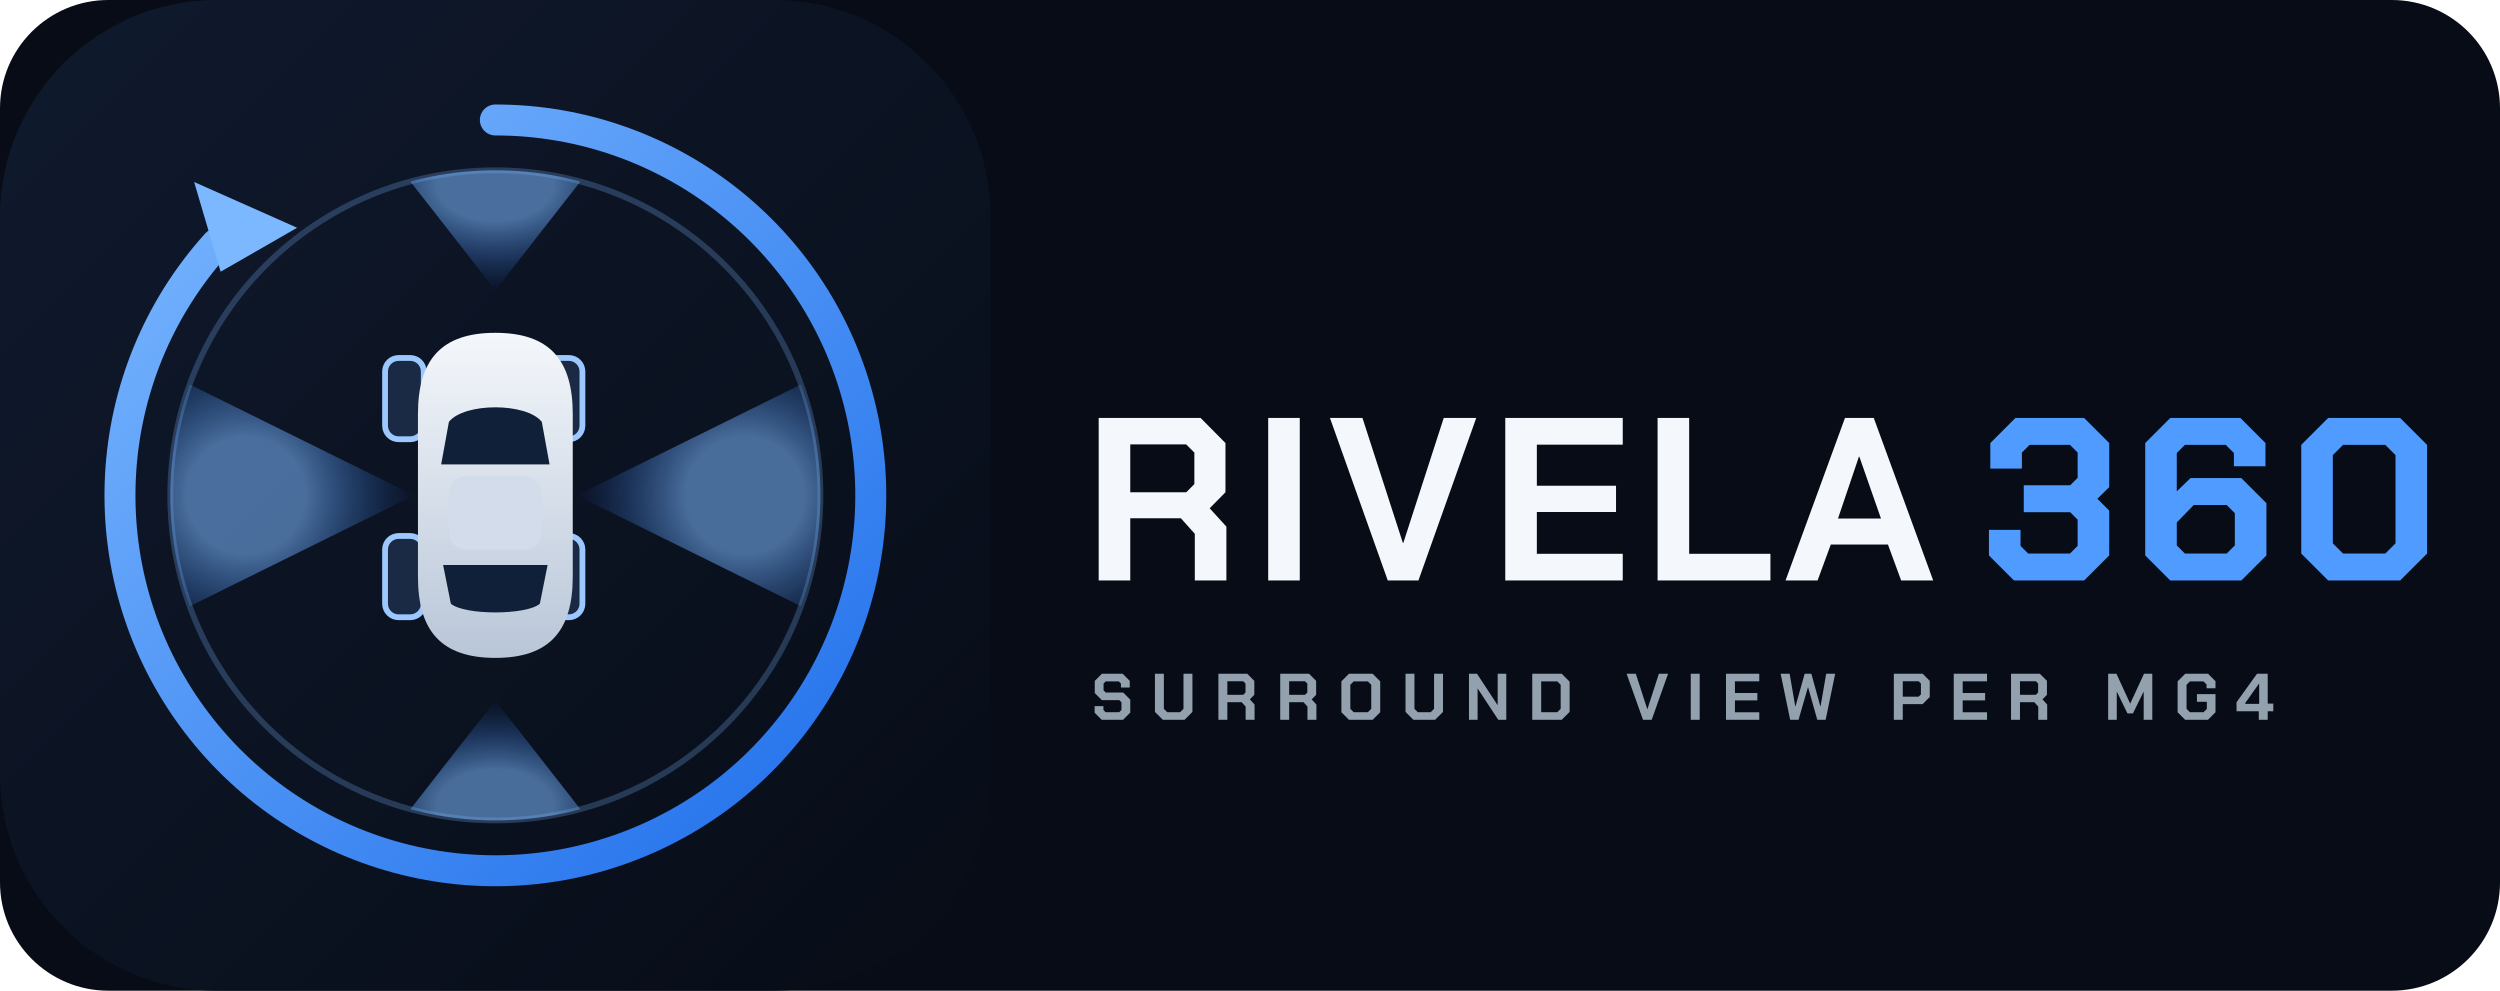
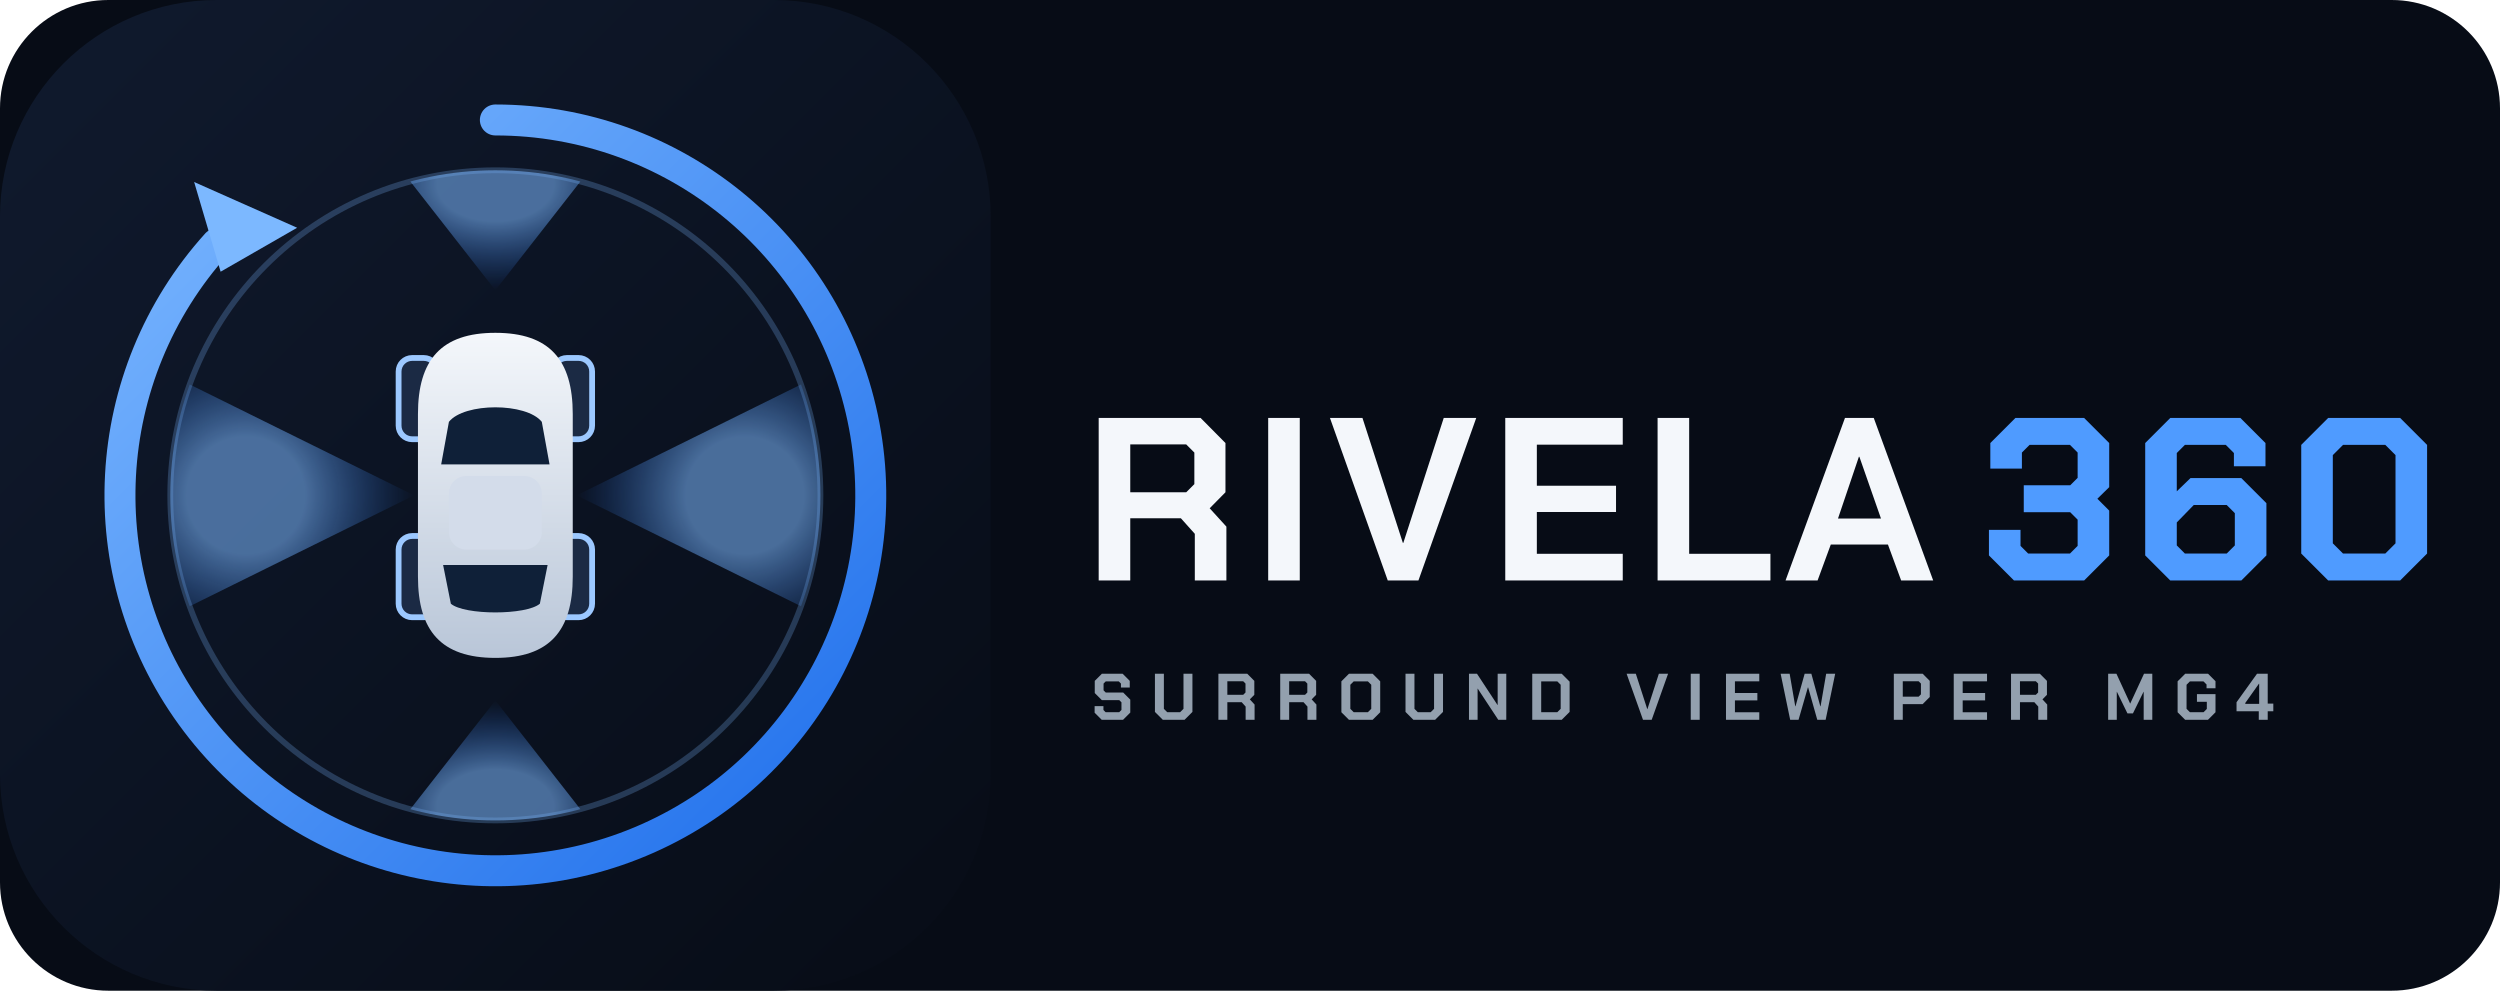
<svg xmlns="http://www.w3.org/2000/svg" width="2584" height="1024" viewBox="0 0 1292 512">
  <defs>
    <linearGradient id="bg" x1="0" y1="0" x2="1" y2="1">
      <stop offset="0" stop-color="#101a2e" />
      <stop offset="1" stop-color="#070c16" />
    </linearGradient>
    <linearGradient id="ring" x1="0" y1="0" x2="1" y2="1">
      <stop offset="0" stop-color="#7cb8ff" />
      <stop offset="1" stop-color="#1e6eeb" />
    </linearGradient>
    <radialGradient id="cone" cx="50%" cy="50%" r="50%">
      <stop offset="0.35" stop-color="#7cb8ff" stop-opacity=".55" />
      <stop offset="1" stop-color="#1e6eeb" stop-opacity="0" />
    </radialGradient>
    <linearGradient id="body" x1="0" y1="0" x2="0" y2="1">
      <stop offset="0" stop-color="#f4f7fb" />
      <stop offset="1" stop-color="#b9c6d8" />
    </linearGradient>
    <clipPath id="clip">
      <circle cx="256" cy="256" r="168" />
    </clipPath>
  </defs>
  <rect width="1292" height="512" rx="56" fill="#070c16" />
  <rect width="512" height="512" rx="112" fill="url(#bg)" />
  <g clip-path="url(#clip)" fill="url(#cone)">
    <path d="M256 150 L170 40 L342 40Z" />
    <path d="M256 362 L170 472 L342 472Z" />
    <path d="M214 256 L40 170 L40 342Z" />
    <path d="M298 256 L472 170 L472 342Z" />
  </g>
  <path d="M256 62 A194 194 0 1 1 112 126" fill="none" stroke="url(#ring)" stroke-width="16" stroke-linecap="round" />
  <path d="M96 96 L116 140 L152 112Z" fill="#7cb8ff" transform="rotate(8 112 126)" />
  <circle cx="256" cy="256" r="168" fill="none" stroke="#7cb8ff" stroke-opacity=".25" stroke-width="3" />
  <g>
-     <rect x="199" y="185" width="20" height="42" rx="7" fill="#1b2a44" stroke="#9cc8ff" stroke-width="3" />
-     <rect x="199" y="277" width="20" height="42" rx="7" fill="#1b2a44" stroke="#9cc8ff" stroke-width="3" />
-     <rect x="281" y="185" width="20" height="42" rx="7" fill="#1b2a44" stroke="#9cc8ff" stroke-width="3" />
-     <rect x="281" y="277" width="20" height="42" rx="7" fill="#1b2a44" stroke="#9cc8ff" stroke-width="3" />
+     <rect x="206" y="185" width="20" height="42" rx="7" fill="#1b2a44" stroke="#9cc8ff" stroke-width="3" />
+     <rect x="206" y="277" width="20" height="42" rx="7" fill="#1b2a44" stroke="#9cc8ff" stroke-width="3" />
+     <rect x="286" y="185" width="20" height="42" rx="7" fill="#1b2a44" stroke="#9cc8ff" stroke-width="3" />
+     <rect x="286" y="277" width="20" height="42" rx="7" fill="#1b2a44" stroke="#9cc8ff" stroke-width="3" />
    <path d="M256 172 C284 172 296 186 296 214 L296 298 C296 326 284 340 256 340 C228 340 216 326 216 298 L216 214 C216 186 228 172 256 172Z" fill="url(#body)" />
    <path d="M232 218 C240 208 272 208 280 218 L284 240 L228 240Z" fill="#0f2038" />
    <path d="M229 292 L283 292 L279 312 C272 318 240 318 233 312Z" fill="#0f2038" />
    <rect x="232" y="246" width="48" height="38" rx="9" fill="#d3dcea" />
  </g>
  <path d="M633.8 272.16V300.0H617.48V275.88L610.28 267.84H584.12V300.0H567.8V216.0H620.48L633.32 228.96V254.4L625.16 262.68ZM584.12 254.4H613.04L617.24 250.2V233.88L613.04 229.68H584.12ZM655.4 216.0H671.72V300.0H655.4ZM687.32 216.0H704.12L725.0 280.56H725.24L746.12 216.0H762.92L733.04 300.0H717.2ZM777.92 216.0H838.64V229.8H794.24V251.04H835.16V264.6H794.24V286.2H838.64V300.0H777.92ZM856.64 216.0H872.96V286.2H914.96V300.0H856.64ZM953.48 216.0H968.36L999.08 300.0H982.52L975.68 281.4H946.16L939.32 300.0H922.76ZM972.08 267.96 960.92 236.04H960.68L949.88 267.96Z" fill="#f4f7fb" />
  <path d="M1027.88 287.04V273.84H1044.2V282.12L1048.16 286.08H1069.76L1073.72 282.12V268.56L1069.88 264.72H1045.88V250.8H1069.88L1073.72 246.96V233.88L1069.76 229.92H1048.88L1044.92 233.88V242.16H1028.6V228.96L1041.56 216.0H1077.08L1090.04 228.96V251.76L1083.92 257.76L1090.04 263.88V287.04L1077.08 300.0H1040.84ZM1108.64 287.04V228.96L1121.6 216.0H1157.84L1170.8 228.96V240.96H1154.48V234.12L1150.28 229.92H1129.16L1124.96 234.12V253.92L1132.04 247.08H1158.32L1171.28 260.04V287.04L1158.32 300.0H1121.6ZM1150.76 286.08 1154.96 281.88V265.2L1150.76 261.0H1133.72L1124.96 270.0V281.88L1129.16 286.08ZM1189.28 286.08V229.92L1203.2 216.0H1240.4L1254.32 229.92V286.08L1240.4 300.0H1203.2ZM1232.72 286.08 1238.0 280.8V235.2L1232.72 229.92H1210.88L1205.6 235.2V280.8L1210.88 286.08Z" fill="#4f9bff" />
  <path d="M565.7 368.328V364.928H570.256V366.934L571.378 368.056H578.416L579.572 366.9V362.956L578.45 361.834H569.44L565.768 358.162V351.872L569.44 348.2H580.184L583.856 351.872V355.306H579.3V353.266L578.178 352.144H571.446L570.324 353.266V356.768L571.446 357.89H580.456L584.128 361.562V368.26L580.388 372.0H569.372ZM596.868 367.92V348.2H601.492V366.322L603.226 368.056H609.89L611.624 366.322V348.2H616.248V367.92L612.168 372.0H600.948ZM648.368 364.112V372.0H643.744V365.166L641.704 362.888H634.292V372.0H629.668V348.2H644.594L648.232 351.872V359.08L645.92 361.426ZM634.292 359.08H642.486L643.676 357.89V353.266L642.486 352.076H634.292ZM680.318 364.112V372.0H675.694V365.166L673.654 362.888H666.242V372.0H661.618V348.2H676.544L680.182 351.872V359.08L677.87 361.426ZM666.242 359.08H674.436L675.626 357.89V353.266L674.436 352.076H666.242ZM693.228 368.09V352.11L697.138 348.2H709.378L713.288 352.11V368.09L709.378 372.0H697.138ZM706.93 368.056 708.664 366.322V353.878L706.93 352.144H699.586L697.852 353.878V366.322L699.586 368.056ZM726.368 367.92V348.2H730.992V366.322L732.726 368.056H739.39L741.124 366.322V348.2H745.748V367.92L741.668 372.0H730.448ZM759.168 348.2H763.316L773.924 364.35H773.992V348.2H778.446V372.0H774.298L763.69 355.884H763.622V372.0H759.168ZM791.866 348.2H807.098L811.178 352.28V367.92L807.098 372.0H791.866ZM804.82 368.056 806.554 366.322V353.878L804.82 352.144H796.49V368.056ZM840.636 348.2H845.396L851.312 366.492H851.38L857.296 348.2H862.056L853.59 372.0H849.102ZM873.776 348.2H878.4V372.0H873.776ZM891.99 348.2H909.194V352.11H896.614V358.128H908.208V361.97H896.614V368.09H909.194V372.0H891.99ZM920.234 348.2H924.892L927.782 364.996H927.918L932.644 348.2H936.112L940.736 364.996H940.872L943.762 348.2H948.42L943.49 372.0H939.172L934.446 355.272H934.31L929.482 372.0H925.164ZM978.728 348.2H993.654L997.292 351.872V360.202L993.62 363.908H983.352V372.0H978.728ZM991.546 360.032 992.736 358.842V353.266L991.546 352.076H983.352V360.032ZM1009.692 348.2H1026.896V352.11H1014.316V358.128H1025.91V361.97H1014.316V368.09H1026.896V372.0H1009.692ZM1057.996 364.112V372.0H1053.372V365.166L1051.332 362.888H1043.92V372.0H1039.296V348.2H1054.222L1057.86 351.872V359.08L1055.548 361.426ZM1043.92 359.08H1052.114L1053.304 357.89V353.266L1052.114 352.076H1043.92ZM1089.494 348.2H1093.778L1100.85 363.568H1100.918L1108.024 348.2H1112.308V372.0H1107.854V357.516H1107.786L1102.312 368.668H1099.456L1094.016 357.516H1093.948V372.0H1089.494ZM1125.388 368.09V352.11L1129.298 348.2H1141.13L1144.972 352.042V355.68H1140.348V353.742L1138.75 352.144H1131.746L1130.012 353.878V366.322L1131.746 368.056H1138.818L1140.484 366.39V362.684H1135.384V358.74H1144.972V368.09L1141.062 372.0H1129.298ZM1167.334 367.58H1155.842V362.922L1166.416 348.2H1171.958V363.636H1174.848V367.58H1171.958V372.0H1167.334ZM1167.538 363.772V353.368H1167.402L1160.364 363.296V363.772Z" fill="#93a0ae" />
</svg>
